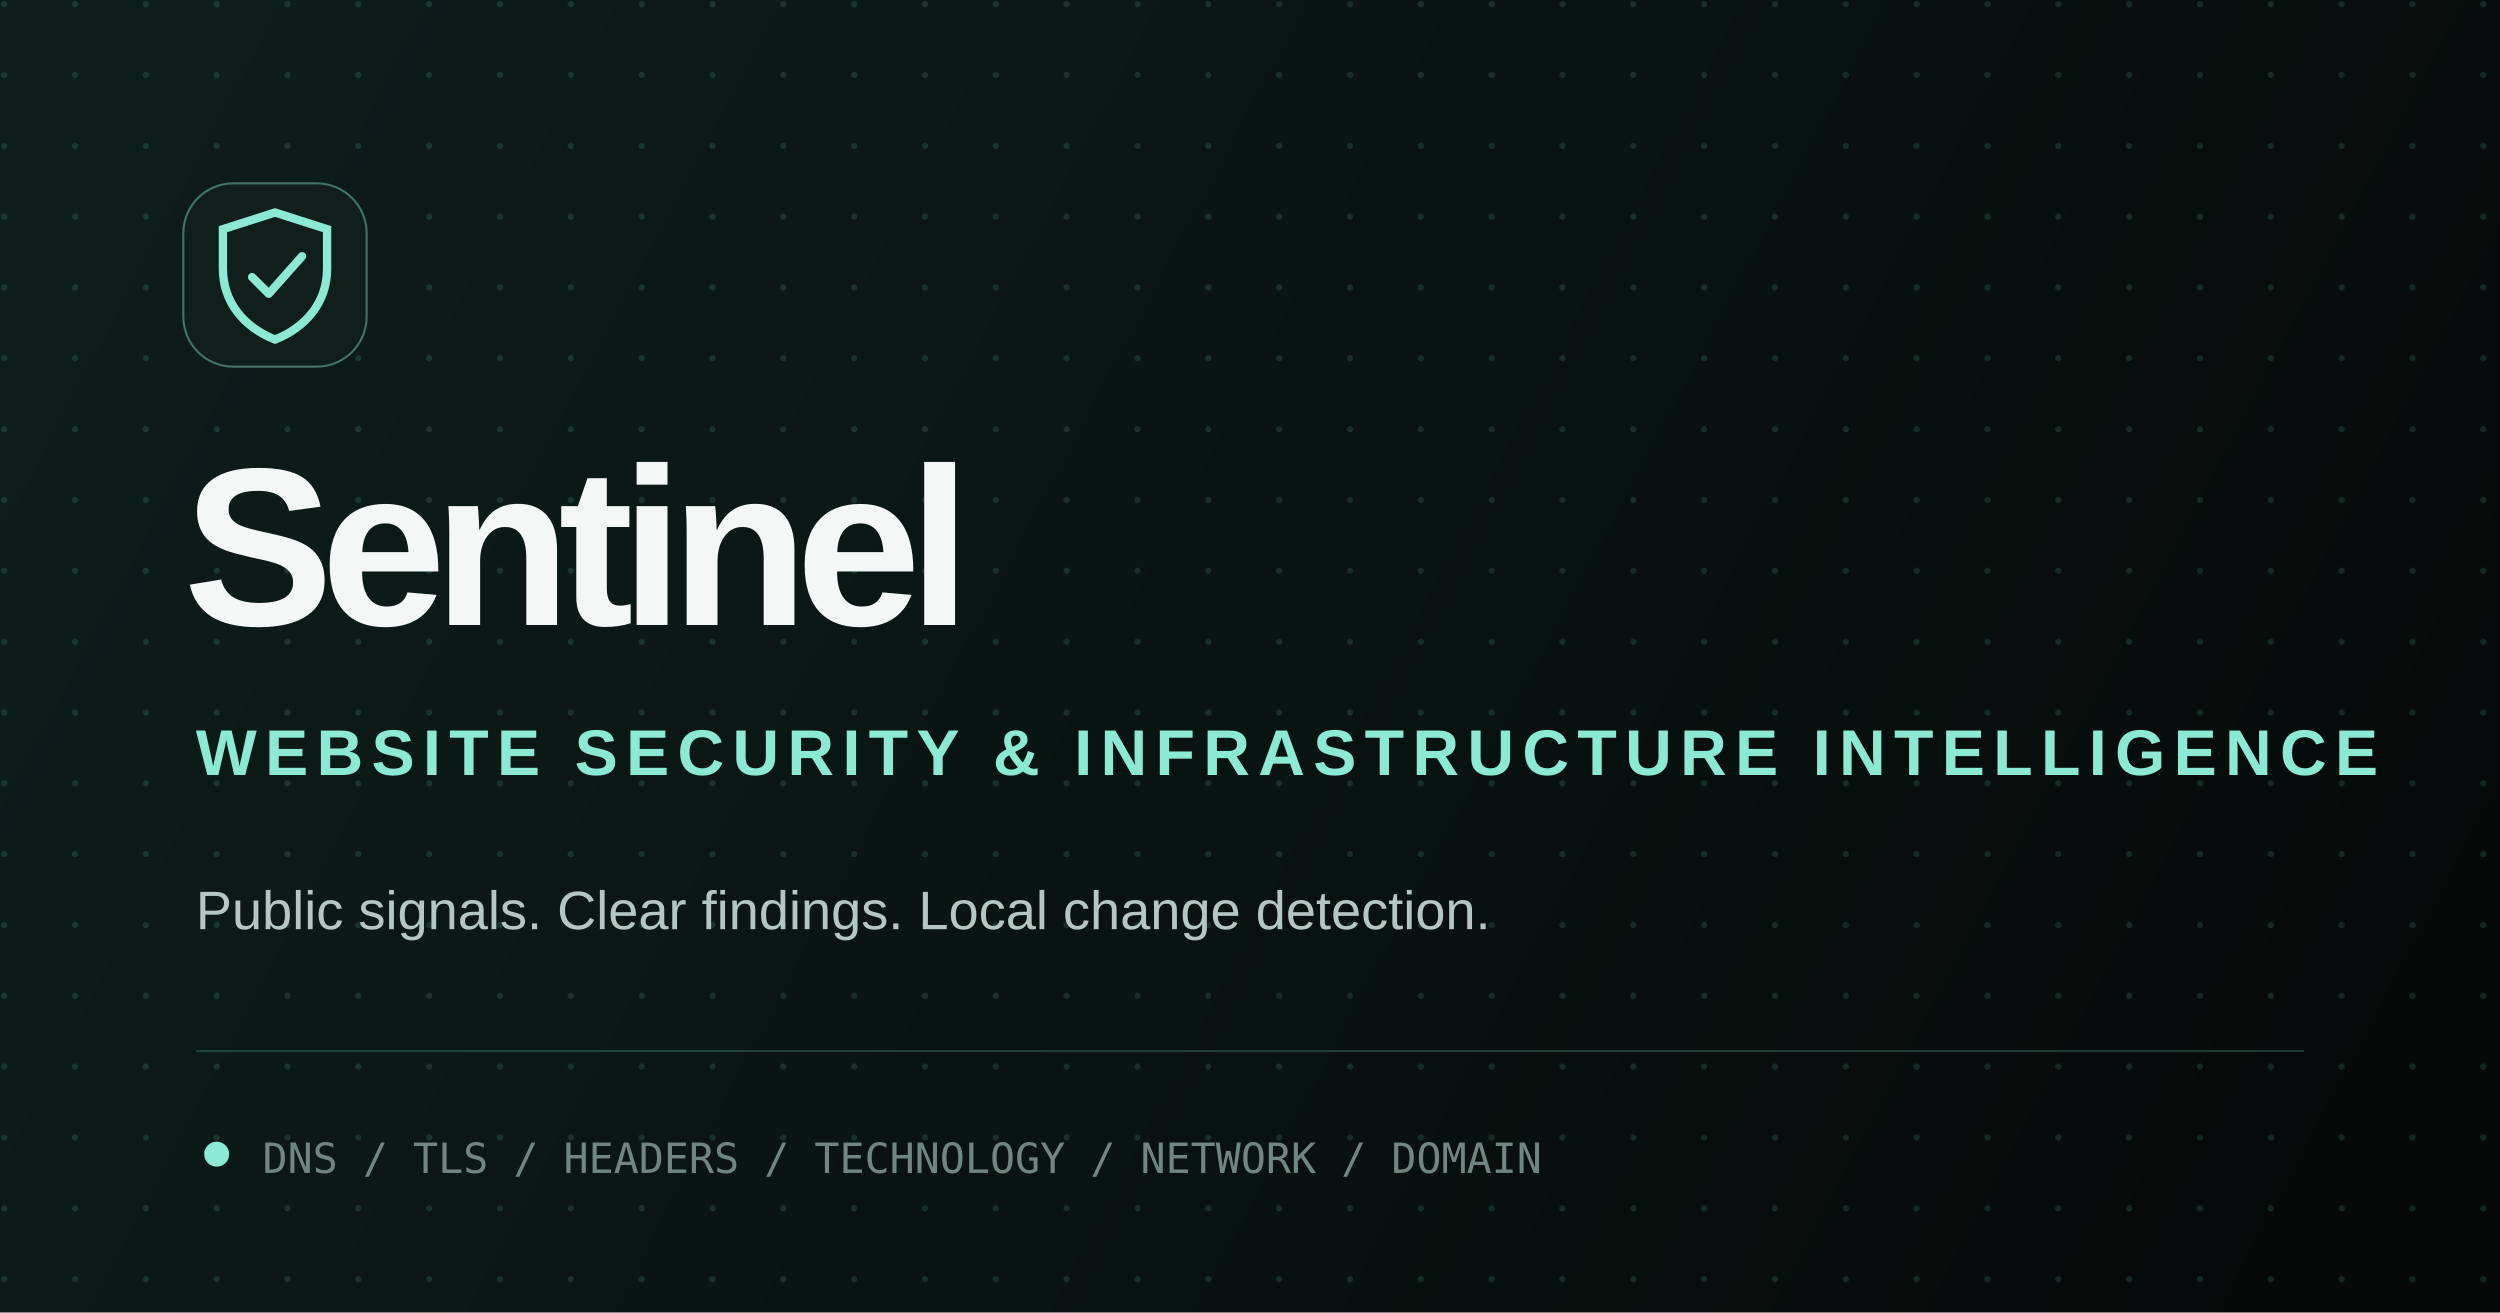
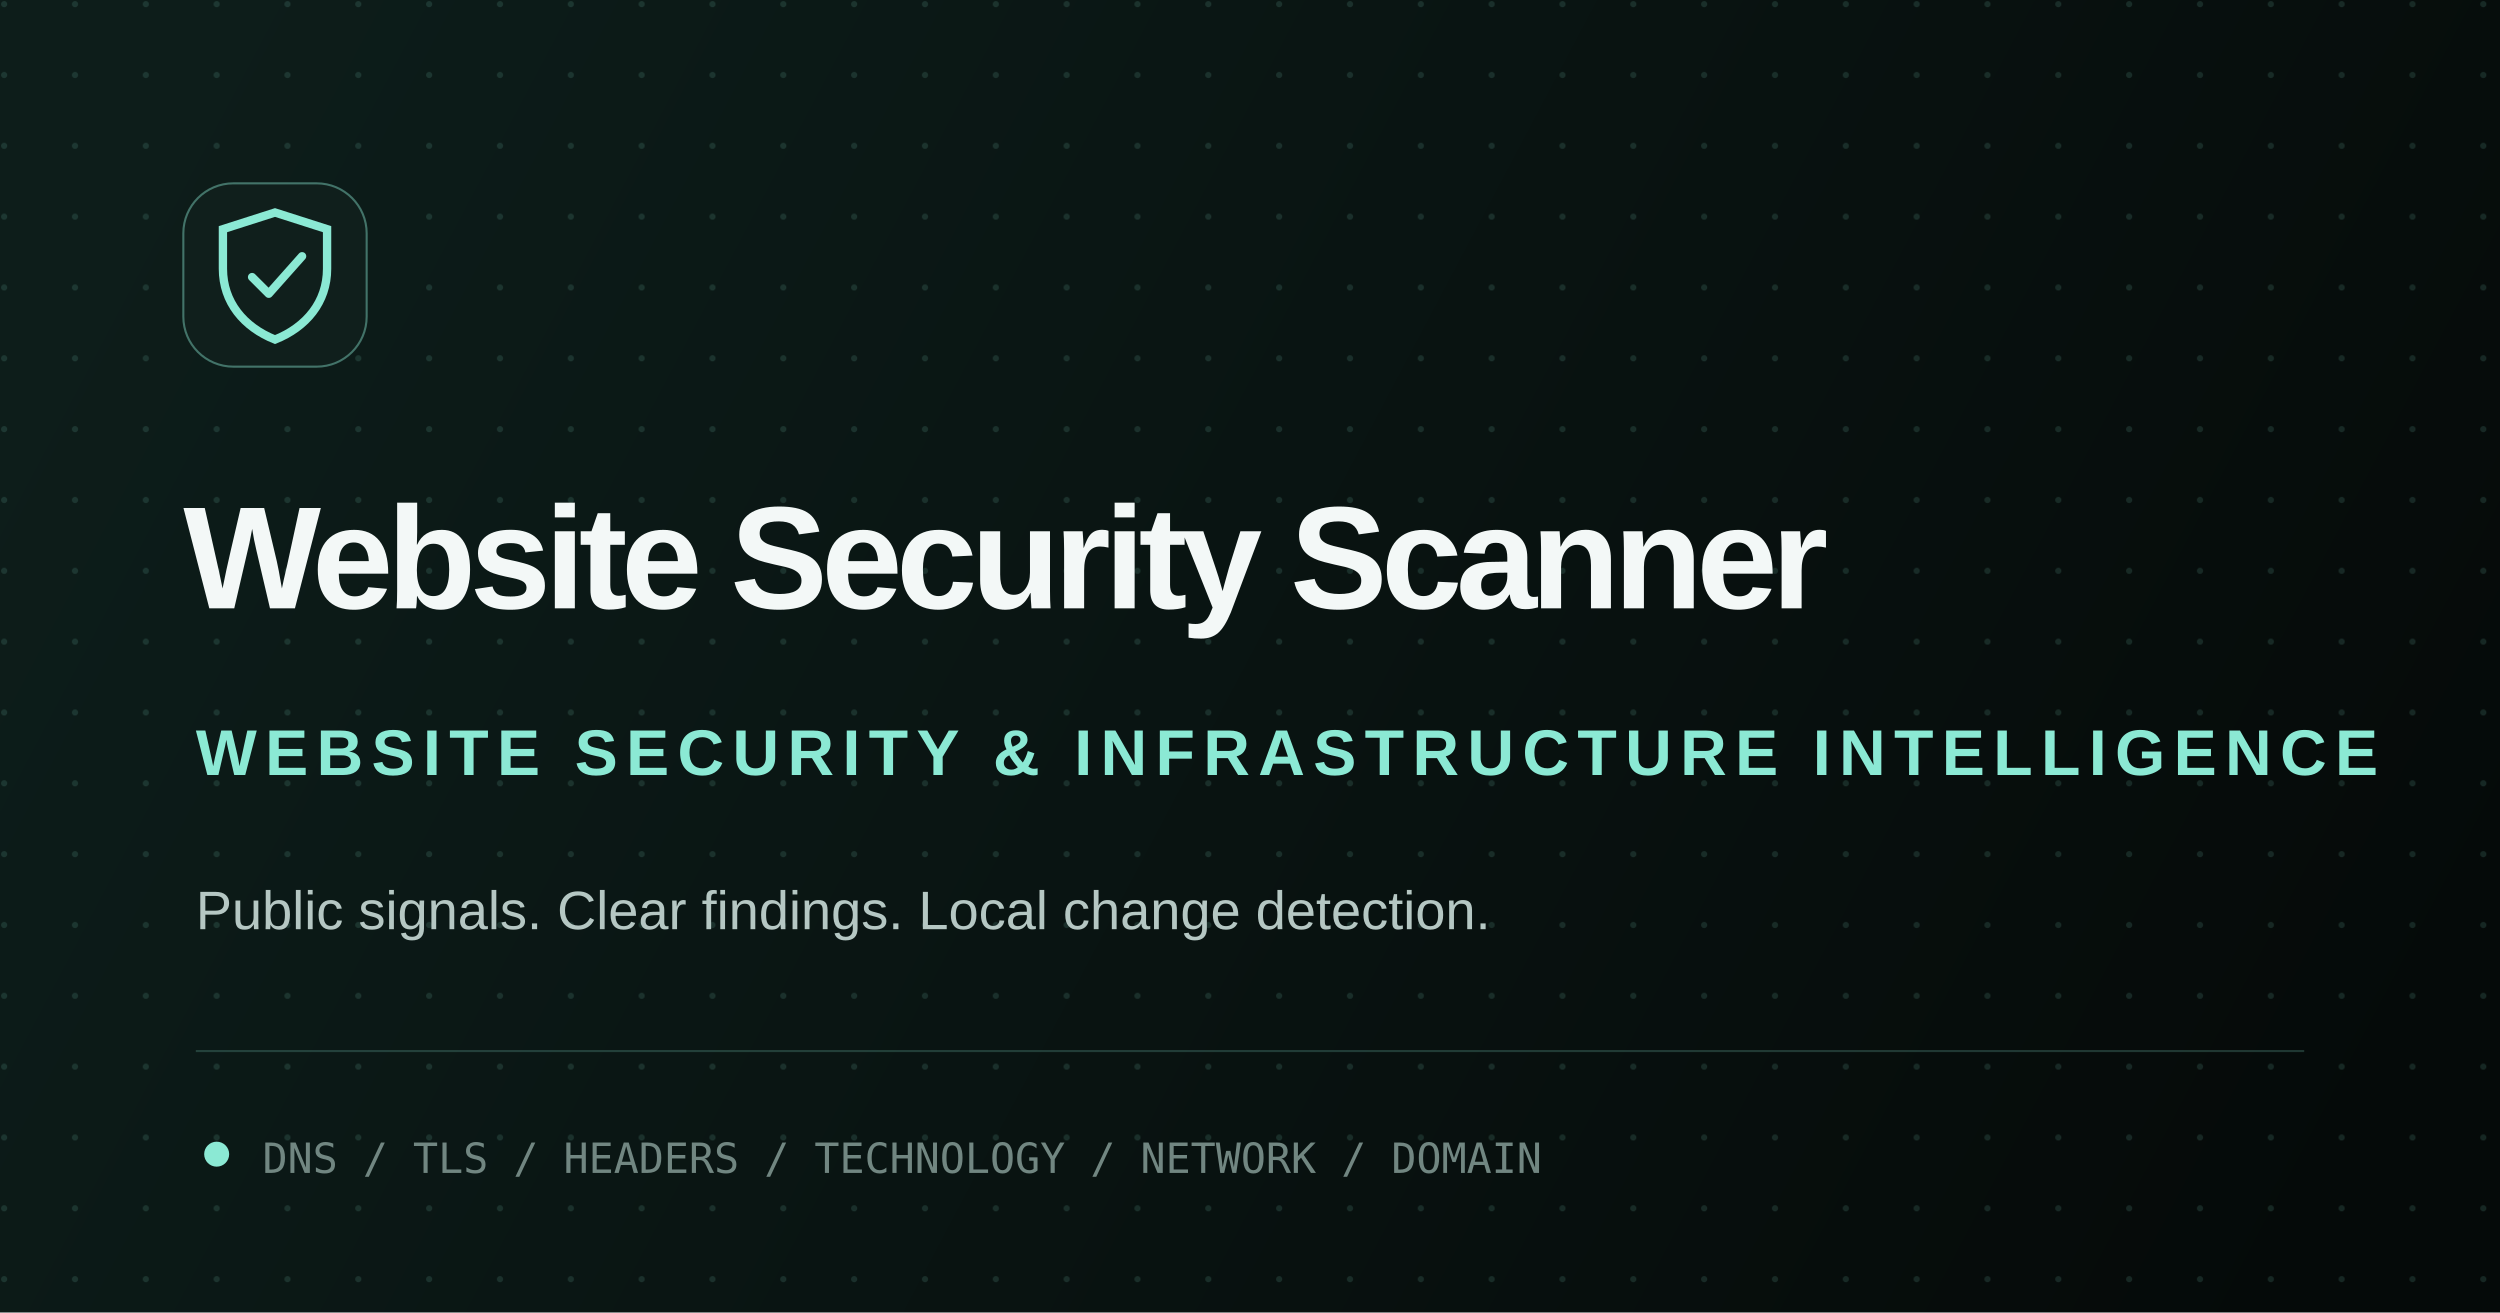
<svg xmlns="http://www.w3.org/2000/svg" width="1200" height="630" viewBox="0 0 1200 630" fill="none">
  <defs>
    <linearGradient id="bg" x1="80" y1="40" x2="1120" y2="590" gradientUnits="userSpaceOnUse">
      <stop stop-color="#0D1D1A" />
      <stop offset="1" stop-color="#050A09" />
    </linearGradient>
    <radialGradient id="glow" cx="0" cy="0" r="1" gradientTransform="translate(910 110) rotate(135) scale(520)">
      <stop stop-color="#8BE9D4" stop-opacity=".22" />
      <stop offset="1" stop-color="#8BE9D4" stop-opacity="0" />
    </radialGradient>
    <pattern id="dots" width="34" height="34" patternUnits="userSpaceOnUse">
      <circle cx="2" cy="2" r="1.5" fill="#8BE9D4" fill-opacity=".13" />
    </pattern>
  </defs>
  <rect width="1200" height="630" fill="url(#bg)" />
  <rect width="1200" height="630" fill="url(#glow)" />
  <rect width="1200" height="630" fill="url(#dots)" />
  <g transform="translate(88 88)">
    <rect width="88" height="88" rx="24" fill="#101F1C" stroke="#8BE9D4" stroke-opacity=".42" />
    <path d="M44 14 69 22v19c0 16-10 28-25 34-15-6-25-18-25-34V22l25-8Z" stroke="#8BE9D4" stroke-width="4" />
    <path d="m33 45 8 8 16-18" stroke="#8BE9D4" stroke-width="4" stroke-linecap="round" stroke-linejoin="round" />
  </g>
-   <text x="88" y="300" fill="#F3F8F7" font-family="Arial, sans-serif" font-size="108" font-weight="700" letter-spacing="-6">Sentinel</text>
+   <text x="88" y="292" fill="#F3F8F7" font-family="Arial, sans-serif" font-size="70" font-weight="700" letter-spacing="-3">Website Security Scanner</text>
  <text x="94" y="372" fill="#8BE9D4" font-family="Arial, sans-serif" font-size="31" font-weight="700" letter-spacing="4">WEBSITE SECURITY &amp; INFRASTRUCTURE INTELLIGENCE</text>
  <text x="94" y="446" fill="#B5C7C3" font-family="Arial, sans-serif" font-size="26">Public signals. Clear findings. Local change detection.</text>
  <rect x="94" y="504" width="1012" height="1" fill="#8BE9D4" fill-opacity=".2" />
  <circle cx="104" cy="554" r="6" fill="#8BE9D4" />
  <text x="126" y="563" fill="#718681" font-family="monospace" font-size="20">DNS  /  TLS  /  HEADERS  /  TECHNOLOGY  /  NETWORK  /  DOMAIN</text>
</svg>
